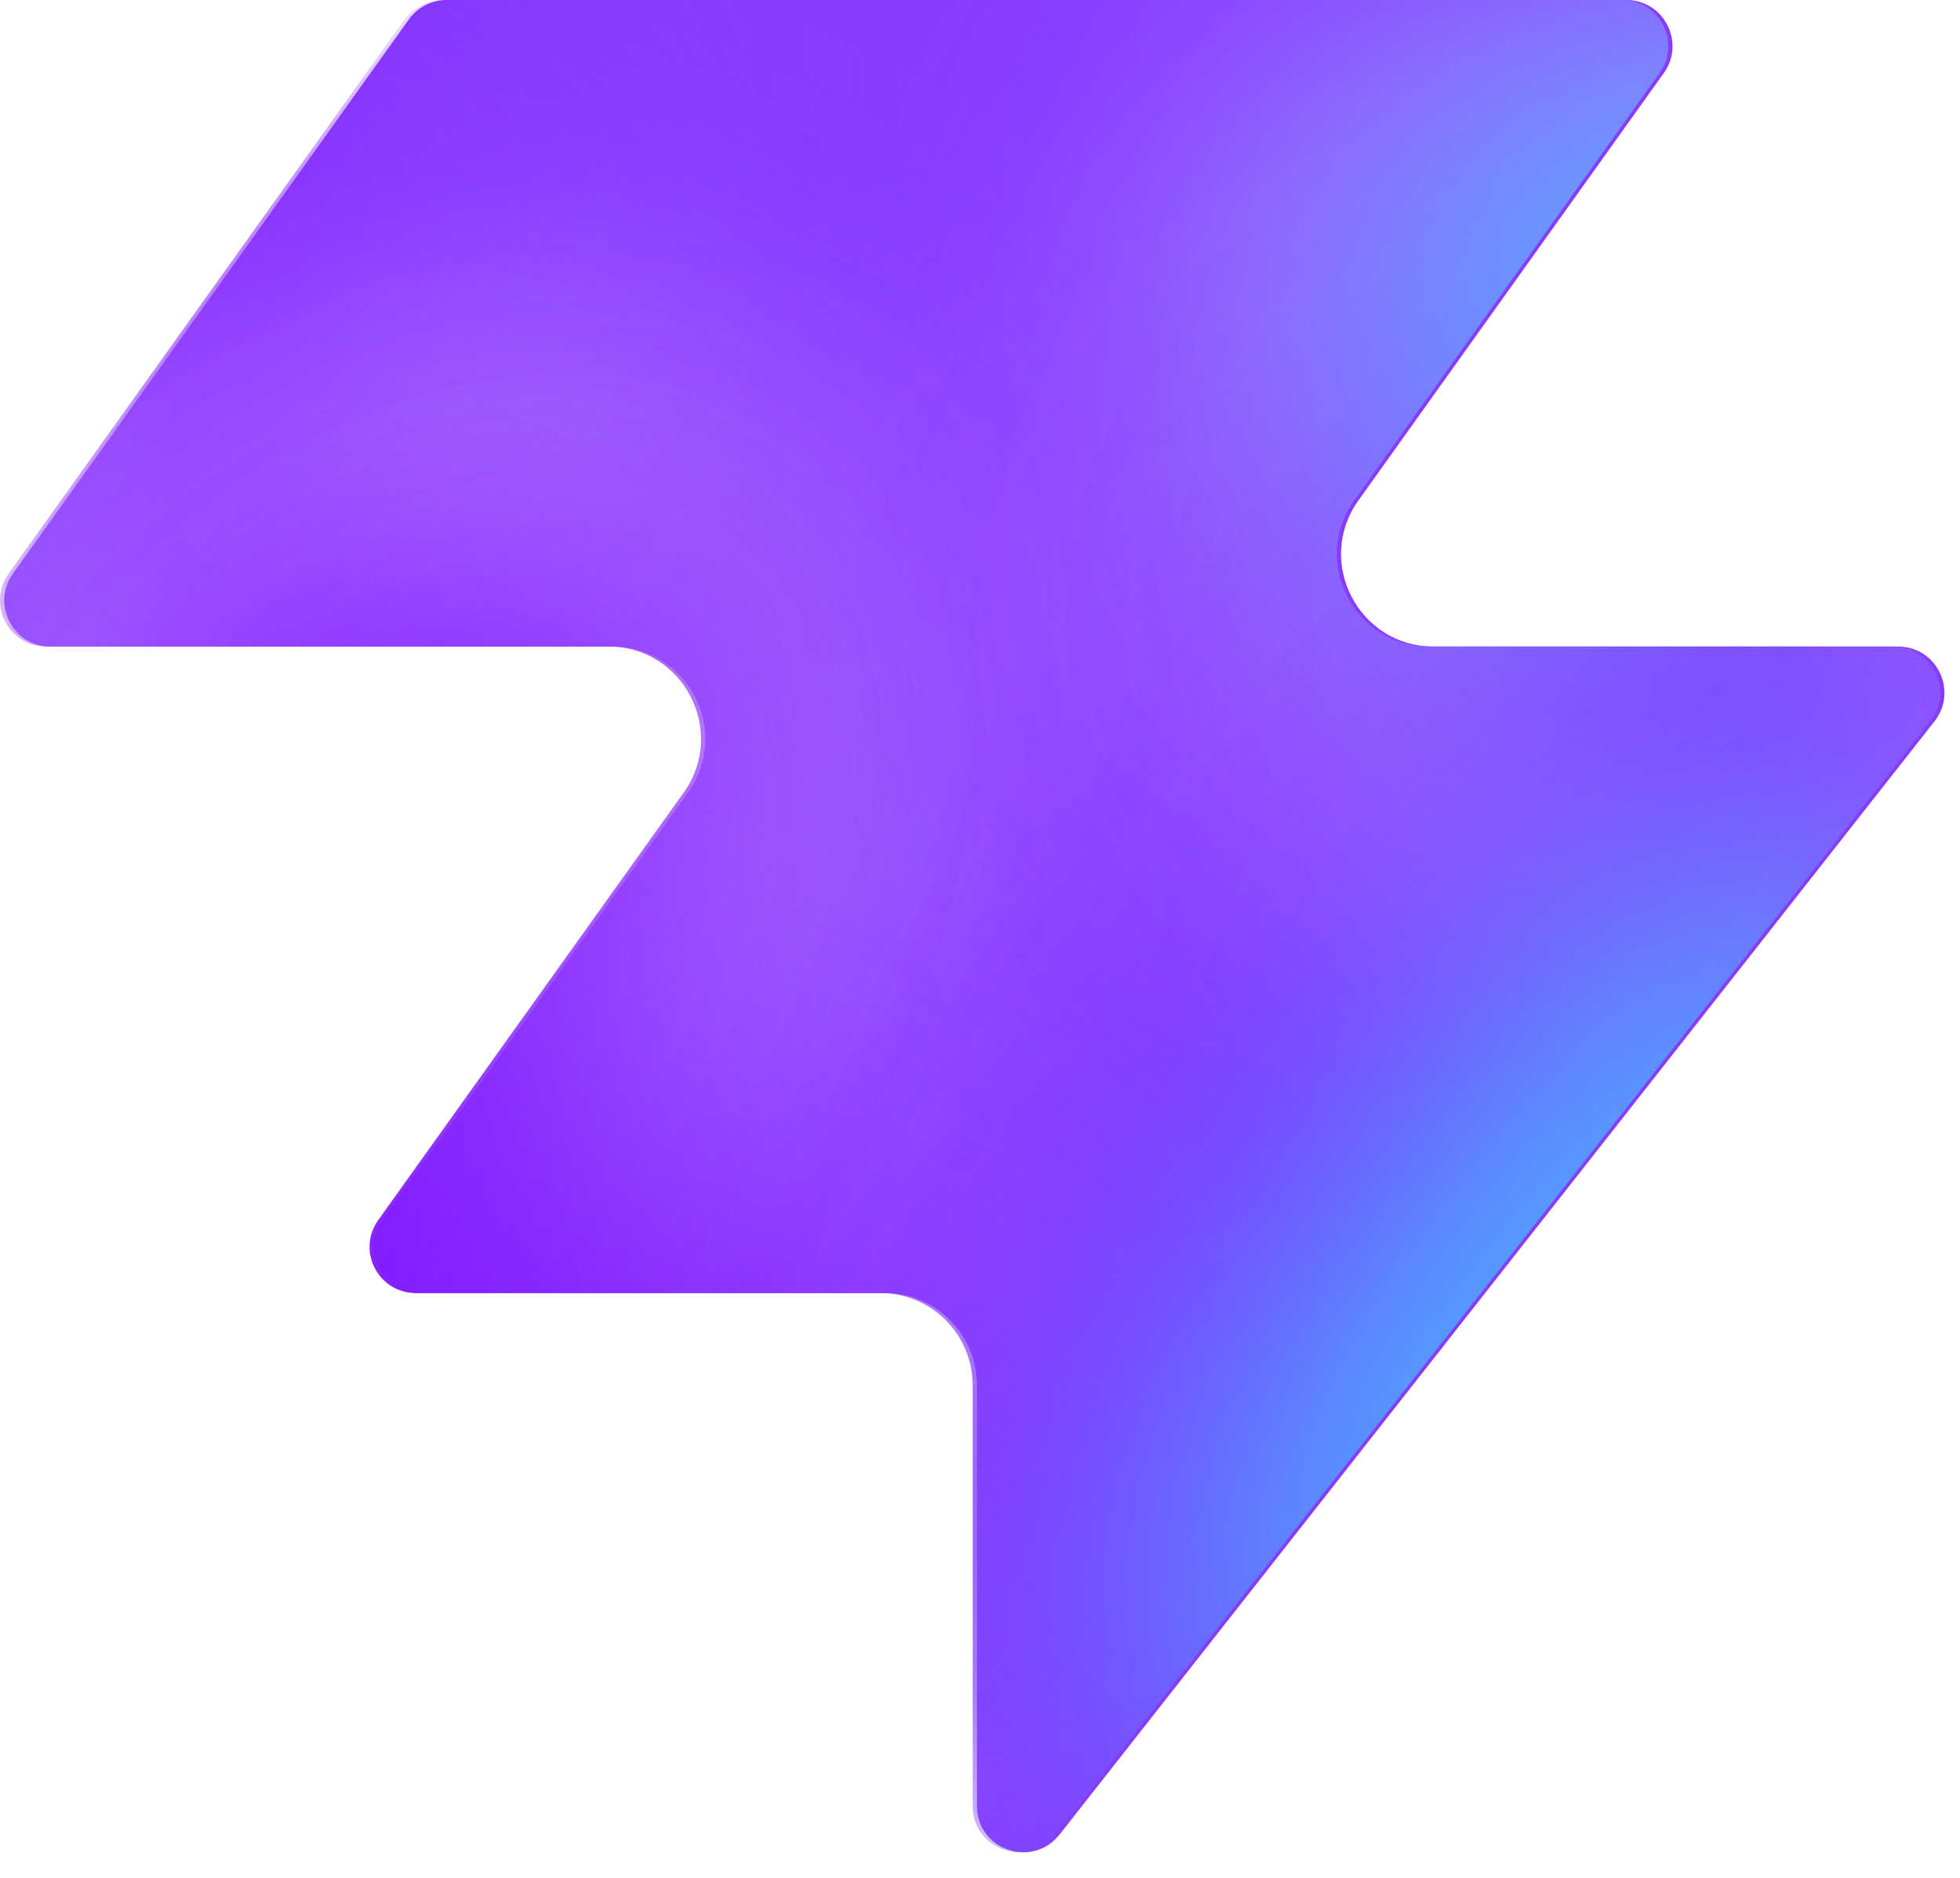
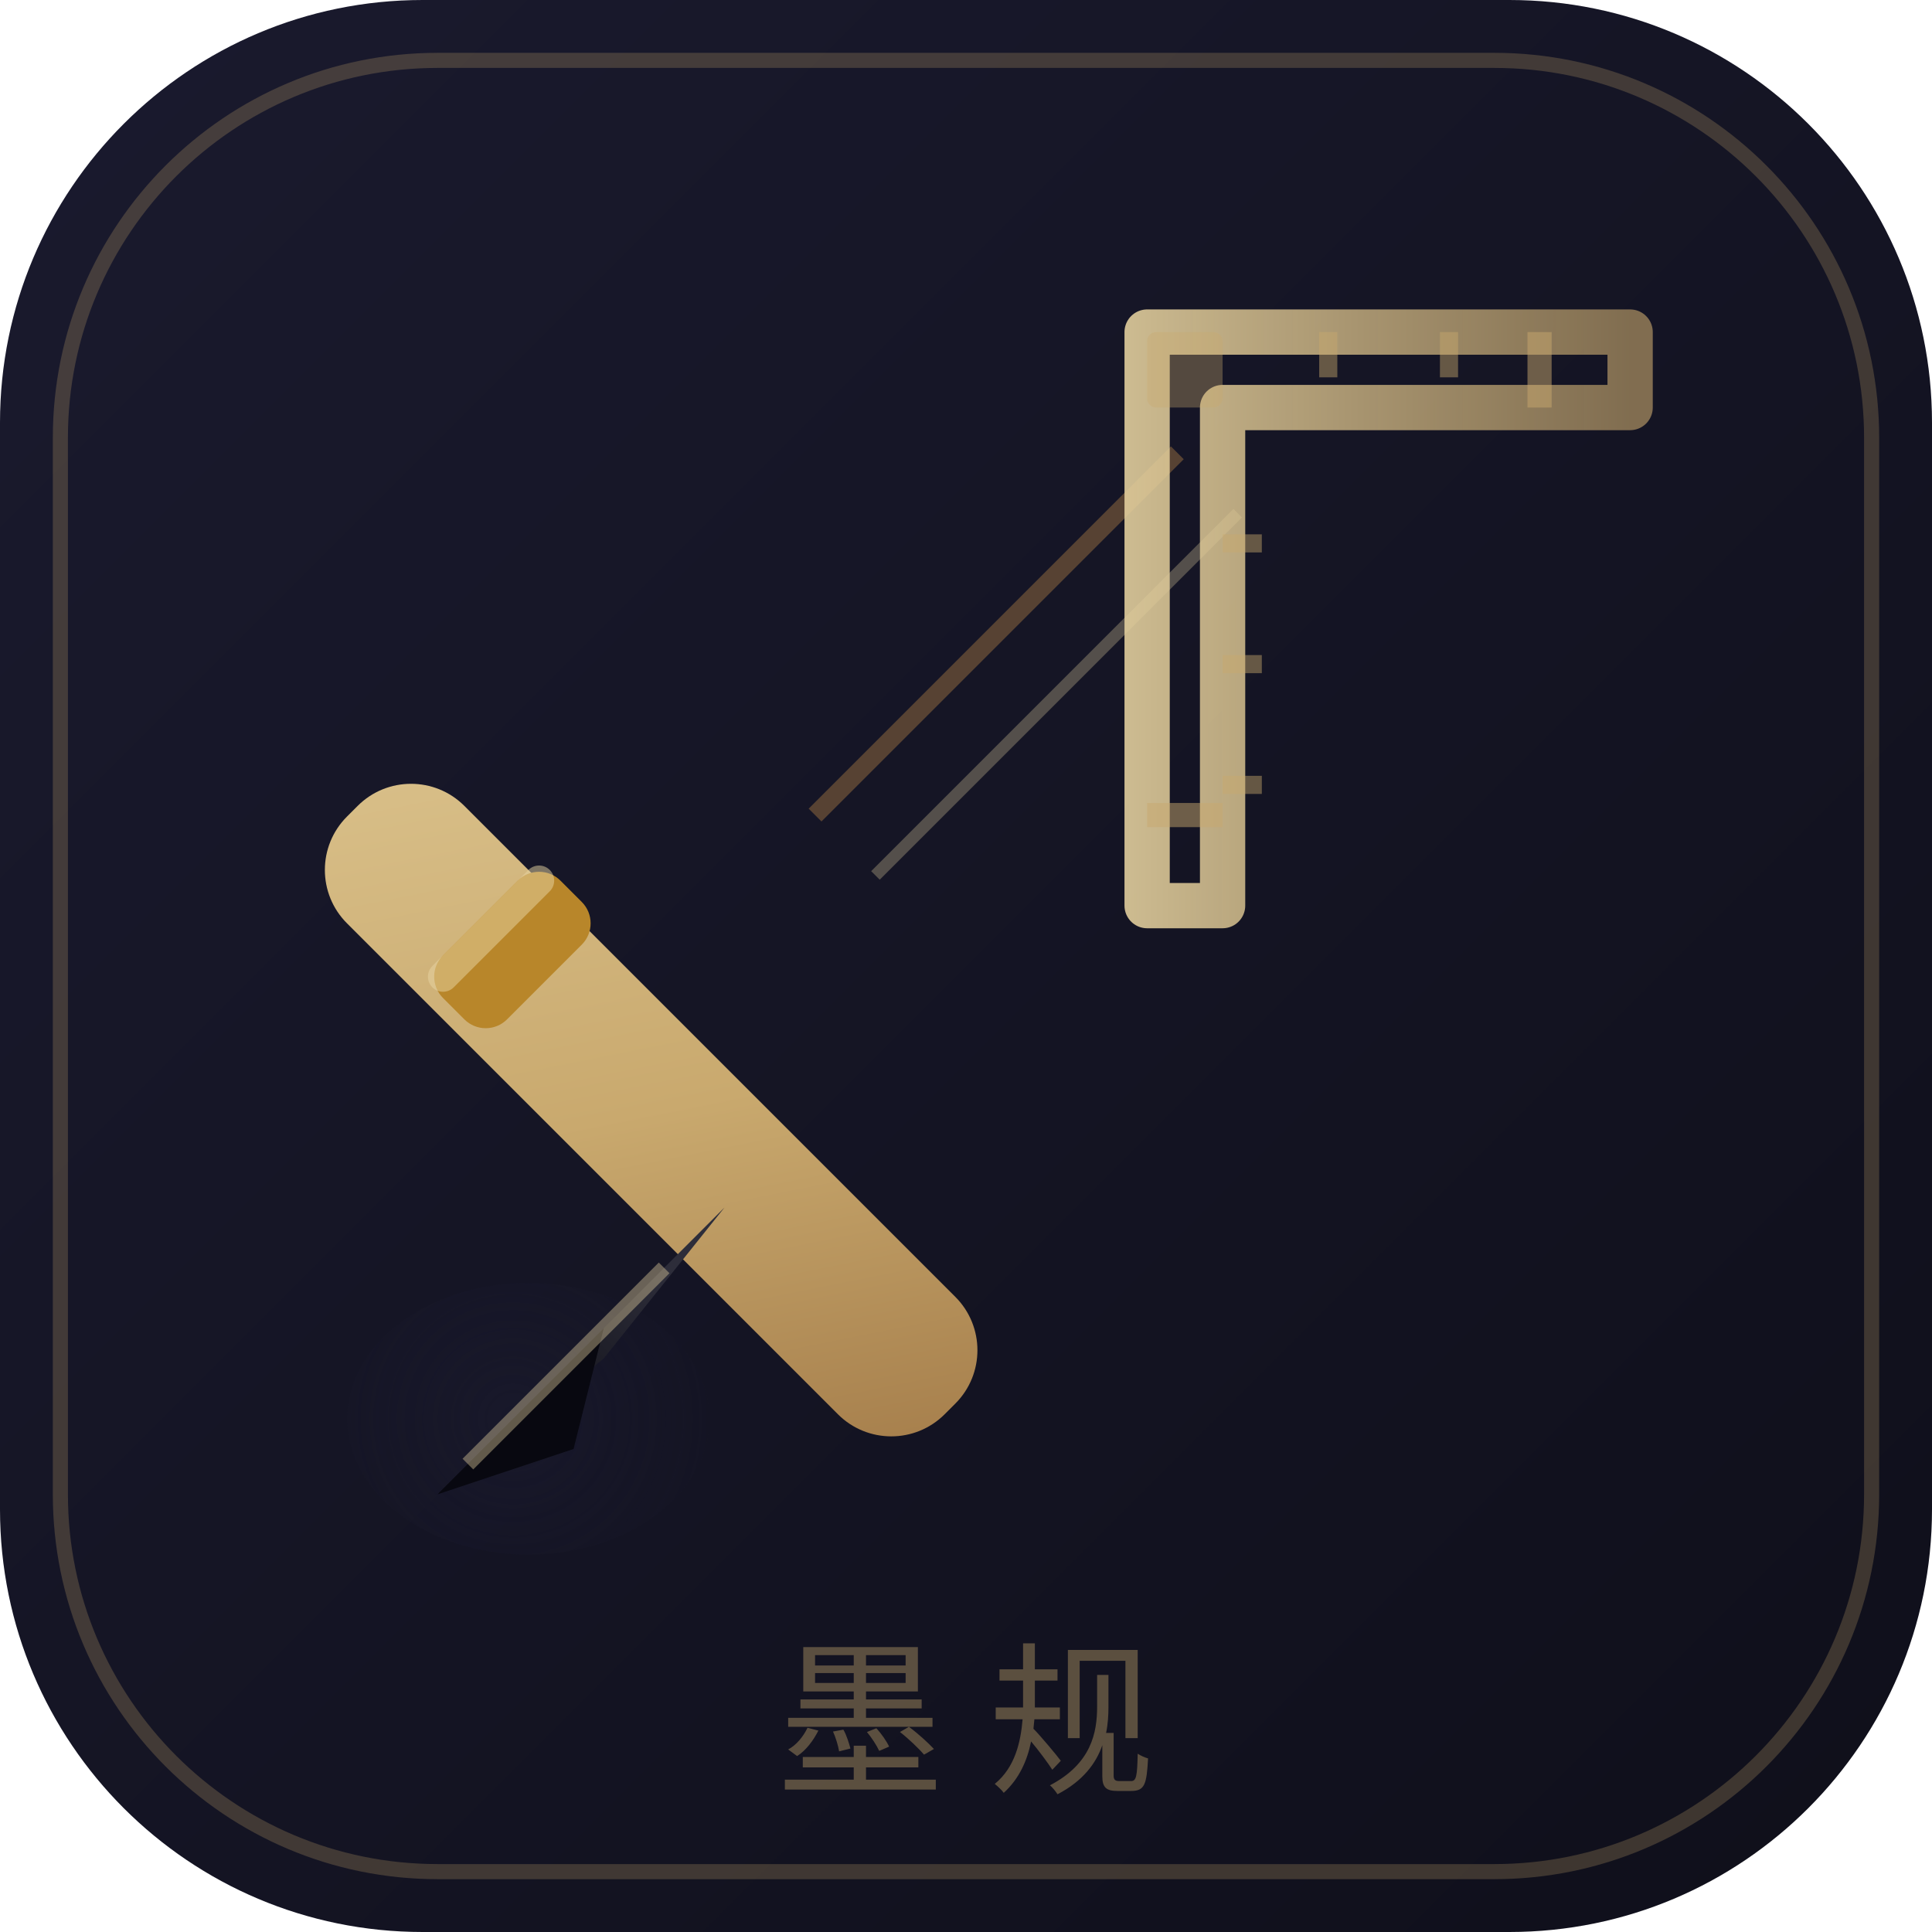
- <svg xmlns="http://www.w3.org/2000/svg" width="48" height="46" fill="none" viewBox="0 0 48 46">
-   <path fill="#863bff" d="M25.946 44.938c-.664.845-2.021.375-2.021-.698V33.937a2.26 2.26 0 0 0-2.262-2.262H10.287c-.92 0-1.456-1.04-.92-1.788l7.48-10.471c1.07-1.497 0-3.578-1.842-3.578H1.237c-.92 0-1.456-1.04-.92-1.788L10.013.474c.214-.297.556-.474.92-.474h28.894c.92 0 1.456 1.04.92 1.788l-7.48 10.471c-1.07 1.498 0 3.579 1.842 3.579h11.377c.943 0 1.473 1.088.89 1.83L25.947 44.94z" style="fill:#863bff;fill:color(display-p3 .525 .23 1);fill-opacity:1" />
-   <mask id="a" width="48" height="46" x="0" y="0" maskUnits="userSpaceOnUse" style="mask-type:alpha">
-     <path fill="#000" d="M25.842 44.938c-.664.844-2.021.375-2.021-.698V33.937a2.26 2.26 0 0 0-2.262-2.262H10.183c-.92 0-1.456-1.04-.92-1.788l7.48-10.471c1.07-1.498 0-3.579-1.842-3.579H1.133c-.92 0-1.456-1.04-.92-1.787L9.91.473c.214-.297.556-.474.92-.474h28.894c.92 0 1.456 1.04.92 1.788l-7.48 10.471c-1.07 1.498 0 3.578 1.842 3.578h11.377c.943 0 1.473 1.088.89 1.832L25.843 44.94z" style="fill:#000;fill-opacity:1" />
-   </mask>
-   <g mask="url(#a)">
-     <g filter="url(#b)">
-       <ellipse cx="5.508" cy="14.704" fill="#ede6ff" rx="5.508" ry="14.704" style="fill:#ede6ff;fill:color(display-p3 .927 .903 1);fill-opacity:1" transform="matrix(.00324 1 1 -.00324 -4.47 31.516)" />
-     </g>
-     <g filter="url(#c)">
-       <ellipse cx="10.399" cy="29.851" fill="#ede6ff" rx="10.399" ry="29.851" style="fill:#ede6ff;fill:color(display-p3 .927 .903 1);fill-opacity:1" transform="matrix(.00324 1 1 -.00324 -39.328 7.883)" />
-     </g>
-     <g filter="url(#d)">
-       <ellipse cx="5.508" cy="30.487" fill="#7e14ff" rx="5.508" ry="30.487" style="fill:#7e14ff;fill:color(display-p3 .492 .077 1);fill-opacity:1" transform="rotate(89.814 -25.913 -14.639)scale(1 -1)" />
-     </g>
-     <g filter="url(#e)">
-       <ellipse cx="5.508" cy="30.599" fill="#7e14ff" rx="5.508" ry="30.599" style="fill:#7e14ff;fill:color(display-p3 .492 .077 1);fill-opacity:1" transform="rotate(89.814 -32.644 -3.334)scale(1 -1)" />
-     </g>
-     <g filter="url(#f)">
-       <ellipse cx="5.508" cy="30.599" fill="#7e14ff" rx="5.508" ry="30.599" style="fill:#7e14ff;fill:color(display-p3 .492 .077 1);fill-opacity:1" transform="matrix(.00324 1 1 -.00324 -34.34 30.47)" />
-     </g>
-     <g filter="url(#g)">
-       <ellipse cx="14.072" cy="22.078" fill="#ede6ff" rx="14.072" ry="22.078" style="fill:#ede6ff;fill:color(display-p3 .927 .903 1);fill-opacity:1" transform="rotate(93.35 24.506 48.493)scale(-1 1)" />
-     </g>
-     <g filter="url(#h)">
-       <ellipse cx="3.47" cy="21.501" fill="#7e14ff" rx="3.47" ry="21.501" style="fill:#7e14ff;fill:color(display-p3 .492 .077 1);fill-opacity:1" transform="rotate(89.009 28.708 47.59)scale(-1 1)" />
-     </g>
-     <g filter="url(#i)">
-       <ellipse cx="3.47" cy="21.501" fill="#7e14ff" rx="3.47" ry="21.501" style="fill:#7e14ff;fill:color(display-p3 .492 .077 1);fill-opacity:1" transform="rotate(89.009 28.708 47.59)scale(-1 1)" />
-     </g>
-     <g filter="url(#j)">
-       <ellipse cx=".387" cy="8.972" fill="#7e14ff" rx="4.407" ry="29.108" style="fill:#7e14ff;fill:color(display-p3 .492 .077 1);fill-opacity:1" transform="rotate(39.51 .387 8.972)" />
-     </g>
-     <g filter="url(#k)">
-       <ellipse cx="47.523" cy="-6.092" fill="#7e14ff" rx="4.407" ry="29.108" style="fill:#7e14ff;fill:color(display-p3 .492 .077 1);fill-opacity:1" transform="rotate(37.892 47.523 -6.092)" />
-     </g>
-     <g filter="url(#l)">
-       <ellipse cx="41.412" cy="6.333" fill="#47bfff" rx="5.971" ry="9.665" style="fill:#47bfff;fill:color(display-p3 .28 .748 1);fill-opacity:1" transform="rotate(37.892 41.412 6.333)" />
-     </g>
-     <g filter="url(#m)">
-       <ellipse cx="-1.879" cy="38.332" fill="#7e14ff" rx="4.407" ry="29.108" style="fill:#7e14ff;fill:color(display-p3 .492 .077 1);fill-opacity:1" transform="rotate(37.892 -1.88 38.332)" />
-     </g>
-     <g filter="url(#n)">
-       <ellipse cx="-1.879" cy="38.332" fill="#7e14ff" rx="4.407" ry="29.108" style="fill:#7e14ff;fill:color(display-p3 .492 .077 1);fill-opacity:1" transform="rotate(37.892 -1.88 38.332)" />
-     </g>
-     <g filter="url(#o)">
-       <ellipse cx="35.651" cy="29.907" fill="#7e14ff" rx="4.407" ry="29.108" style="fill:#7e14ff;fill:color(display-p3 .492 .077 1);fill-opacity:1" transform="rotate(37.892 35.651 29.907)" />
-     </g>
-     <g filter="url(#p)">
-       <ellipse cx="38.418" cy="32.4" fill="#47bfff" rx="5.971" ry="15.297" style="fill:#47bfff;fill:color(display-p3 .28 .748 1);fill-opacity:1" transform="rotate(37.892 38.418 32.4)" />
-     </g>
-   </g>
+ <svg xmlns="http://www.w3.org/2000/svg" width="64" height="64" viewBox="0 0 64 64" fill="none">
  <defs>
-     <filter id="b" width="60.045" height="41.654" x="-19.77" y="16.149" color-interpolation-filters="sRGB" filterUnits="userSpaceOnUse">
-       <feFlood flood-opacity="0" result="BackgroundImageFix" />
-       <feBlend in="SourceGraphic" in2="BackgroundImageFix" result="shape" />
-       <feGaussianBlur result="effect1_foregroundBlur_2002_17158" stdDeviation="7.659" />
-     </filter>
-     <filter id="c" width="90.34" height="51.437" x="-54.613" y="-7.533" color-interpolation-filters="sRGB" filterUnits="userSpaceOnUse">
-       <feFlood flood-opacity="0" result="BackgroundImageFix" />
-       <feBlend in="SourceGraphic" in2="BackgroundImageFix" result="shape" />
-       <feGaussianBlur result="effect1_foregroundBlur_2002_17158" stdDeviation="7.659" />
-     </filter>
-     <filter id="d" width="79.355" height="29.4" x="-49.64" y="2.03" color-interpolation-filters="sRGB" filterUnits="userSpaceOnUse">
-       <feFlood flood-opacity="0" result="BackgroundImageFix" />
-       <feBlend in="SourceGraphic" in2="BackgroundImageFix" result="shape" />
-       <feGaussianBlur result="effect1_foregroundBlur_2002_17158" stdDeviation="4.596" />
-     </filter>
-     <filter id="e" width="79.579" height="29.4" x="-45.045" y="20.029" color-interpolation-filters="sRGB" filterUnits="userSpaceOnUse">
-       <feFlood flood-opacity="0" result="BackgroundImageFix" />
-       <feBlend in="SourceGraphic" in2="BackgroundImageFix" result="shape" />
-       <feGaussianBlur result="effect1_foregroundBlur_2002_17158" stdDeviation="4.596" />
-     </filter>
-     <filter id="f" width="79.579" height="29.4" x="-43.513" y="21.178" color-interpolation-filters="sRGB" filterUnits="userSpaceOnUse">
-       <feFlood flood-opacity="0" result="BackgroundImageFix" />
-       <feBlend in="SourceGraphic" in2="BackgroundImageFix" result="shape" />
-       <feGaussianBlur result="effect1_foregroundBlur_2002_17158" stdDeviation="4.596" />
-     </filter>
-     <filter id="g" width="74.749" height="58.852" x="15.756" y="-17.901" color-interpolation-filters="sRGB" filterUnits="userSpaceOnUse">
-       <feFlood flood-opacity="0" result="BackgroundImageFix" />
-       <feBlend in="SourceGraphic" in2="BackgroundImageFix" result="shape" />
-       <feGaussianBlur result="effect1_foregroundBlur_2002_17158" stdDeviation="7.659" />
-     </filter>
-     <filter id="h" width="61.377" height="25.362" x="23.548" y="2.284" color-interpolation-filters="sRGB" filterUnits="userSpaceOnUse">
-       <feFlood flood-opacity="0" result="BackgroundImageFix" />
-       <feBlend in="SourceGraphic" in2="BackgroundImageFix" result="shape" />
-       <feGaussianBlur result="effect1_foregroundBlur_2002_17158" stdDeviation="4.596" />
-     </filter>
-     <filter id="i" width="61.377" height="25.362" x="23.548" y="2.284" color-interpolation-filters="sRGB" filterUnits="userSpaceOnUse">
-       <feFlood flood-opacity="0" result="BackgroundImageFix" />
-       <feBlend in="SourceGraphic" in2="BackgroundImageFix" result="shape" />
-       <feGaussianBlur result="effect1_foregroundBlur_2002_17158" stdDeviation="4.596" />
-     </filter>
-     <filter id="j" width="56.045" height="63.649" x="-27.636" y="-22.853" color-interpolation-filters="sRGB" filterUnits="userSpaceOnUse">
-       <feFlood flood-opacity="0" result="BackgroundImageFix" />
-       <feBlend in="SourceGraphic" in2="BackgroundImageFix" result="shape" />
-       <feGaussianBlur result="effect1_foregroundBlur_2002_17158" stdDeviation="4.596" />
-     </filter>
-     <filter id="k" width="54.814" height="64.646" x="20.116" y="-38.415" color-interpolation-filters="sRGB" filterUnits="userSpaceOnUse">
-       <feFlood flood-opacity="0" result="BackgroundImageFix" />
-       <feBlend in="SourceGraphic" in2="BackgroundImageFix" result="shape" />
-       <feGaussianBlur result="effect1_foregroundBlur_2002_17158" stdDeviation="4.596" />
-     </filter>
-     <filter id="l" width="33.541" height="35.313" x="24.641" y="-11.323" color-interpolation-filters="sRGB" filterUnits="userSpaceOnUse">
-       <feFlood flood-opacity="0" result="BackgroundImageFix" />
-       <feBlend in="SourceGraphic" in2="BackgroundImageFix" result="shape" />
-       <feGaussianBlur result="effect1_foregroundBlur_2002_17158" stdDeviation="4.596" />
-     </filter>
-     <filter id="m" width="54.814" height="64.646" x="-29.286" y="6.009" color-interpolation-filters="sRGB" filterUnits="userSpaceOnUse">
-       <feFlood flood-opacity="0" result="BackgroundImageFix" />
-       <feBlend in="SourceGraphic" in2="BackgroundImageFix" result="shape" />
-       <feGaussianBlur result="effect1_foregroundBlur_2002_17158" stdDeviation="4.596" />
-     </filter>
-     <filter id="n" width="54.814" height="64.646" x="-29.286" y="6.009" color-interpolation-filters="sRGB" filterUnits="userSpaceOnUse">
-       <feFlood flood-opacity="0" result="BackgroundImageFix" />
-       <feBlend in="SourceGraphic" in2="BackgroundImageFix" result="shape" />
-       <feGaussianBlur result="effect1_foregroundBlur_2002_17158" stdDeviation="4.596" />
-     </filter>
-     <filter id="o" width="54.814" height="64.646" x="8.244" y="-2.416" color-interpolation-filters="sRGB" filterUnits="userSpaceOnUse">
-       <feFlood flood-opacity="0" result="BackgroundImageFix" />
-       <feBlend in="SourceGraphic" in2="BackgroundImageFix" result="shape" />
-       <feGaussianBlur result="effect1_foregroundBlur_2002_17158" stdDeviation="4.596" />
-     </filter>
-     <filter id="p" width="39.409" height="43.623" x="18.713" y="10.588" color-interpolation-filters="sRGB" filterUnits="userSpaceOnUse">
-       <feFlood flood-opacity="0" result="BackgroundImageFix" />
-       <feBlend in="SourceGraphic" in2="BackgroundImageFix" result="shape" />
-       <feGaussianBlur result="effect1_foregroundBlur_2002_17158" stdDeviation="4.596" />
-     </filter>
+     <linearGradient id="bg" x1="0" y1="0" x2="64" y2="64" gradientUnits="userSpaceOnUse">
+       <stop offset="0%" stop-color="#1a1a2e" />
+       <stop offset="100%" stop-color="#0f0f1a" />
+     </linearGradient>
+     <linearGradient id="shaft" x1="44" y1="12" x2="20" y2="48" gradientUnits="userSpaceOnUse">
+       <stop offset="0%" stop-color="#e8d5a3" />
+       <stop offset="60%" stop-color="#c9a96e" />
+       <stop offset="100%" stop-color="#9a7040" />
+     </linearGradient>
+     <linearGradient id="tip" x1="16" y1="48" x2="22" y2="42" gradientUnits="userSpaceOnUse">
+       <stop offset="0%" stop-color="#0a0a0f" />
+       <stop offset="100%" stop-color="#2d2d3a" />
+     </linearGradient>
+     <radialGradient id="ink" cx="17" cy="47" r="7" gradientUnits="userSpaceOnUse">
+       <stop offset="0%" stop-color="#1a1a2e" stop-opacity="0.9" />
+       <stop offset="100%" stop-color="#1a1a2e" stop-opacity="0" />
+     </radialGradient>
+     <linearGradient id="ruler" x1="36" y1="10" x2="54" y2="10" gradientUnits="userSpaceOnUse">
+       <stop offset="0%" stop-color="#e8d5a3" stop-opacity="0.9" />
+       <stop offset="100%" stop-color="#c9a96e" stop-opacity="0.6" />
+     </linearGradient>
  </defs>
+   <rect width="64" height="64" rx="14" fill="url(#bg)" />
+   <rect x="2" y="2" width="60" height="60" rx="12.5" fill="none" stroke="#c9a96e" stroke-width="0.5" stroke-opacity="0.25" />
+   <ellipse cx="17.5" cy="47" rx="6" ry="4.5" fill="url(#ink)" opacity="0.7" />
+   <rect x="18.5" y="14" width="5.5" height="28" rx="2.5" transform="rotate(-45 32 32)" fill="url(#shaft)" />
+   <line x1="39" y1="15" x2="27" y2="27" stroke="#9a7040" stroke-width="0.6" stroke-opacity="0.5" />
+   <line x1="41" y1="17" x2="29" y2="29" stroke="#e8d5a3" stroke-width="0.4" stroke-opacity="0.3" />
+   <rect x="19" y="19.5" width="5.5" height="3" transform="rotate(-45 32 32)" rx="1" fill="#b8862a" />
+   <rect x="19" y="19.5" width="5.5" height="1" transform="rotate(-45 32 32)" rx="0.5" fill="#e8d5a3" opacity="0.5" />
+   <path d="M 24 40 L 14.5 49.5 L 20 45 Z" fill="url(#tip)" />
+   <path d="M 20 44 L 14.5 49.5 L 19 48 Z" fill="#080810" />
+   <line x1="22" y1="42" x2="15.5" y2="48.5" stroke="#e8d5a3" stroke-width="0.5" stroke-opacity="0.4" />
+   <path d="M 38 11 L 54 11 L 54 13.5 L 40.5 13.5 L 40.5 30 L 38 30 Z" fill="none" stroke="url(#ruler)" stroke-width="1.5" stroke-linejoin="round" />
+   <path d="M 51 11 L 51 13.5" stroke="#c9a96e" stroke-width="0.8" stroke-opacity="0.5" />
+   <path d="M 40.5 27 L 38 27" stroke="#c9a96e" stroke-width="0.8" stroke-opacity="0.5" />
+   <line x1="44" y1="11" x2="44" y2="12.5" stroke="#c9a96e" stroke-width="0.6" stroke-opacity="0.45" />
+   <line x1="48" y1="11" x2="48" y2="12.5" stroke="#c9a96e" stroke-width="0.6" stroke-opacity="0.45" />
+   <line x1="40.5" y1="18" x2="41.8" y2="18" stroke="#c9a96e" stroke-width="0.6" stroke-opacity="0.45" />
+   <line x1="40.5" y1="22" x2="41.8" y2="22" stroke="#c9a96e" stroke-width="0.6" stroke-opacity="0.45" />
+   <line x1="40.5" y1="26" x2="41.8" y2="26" stroke="#c9a96e" stroke-width="0.6" stroke-opacity="0.45" />
+   <rect x="38" y="11" width="2.5" height="2.5" fill="#c9a96e" opacity="0.35" rx="0.3" />
+   <text x="32" y="59" font-family="serif" font-size="5.5" fill="#c9a96e" opacity="0.4" text-anchor="middle" letter-spacing="1.5">墨规</text>
</svg>
